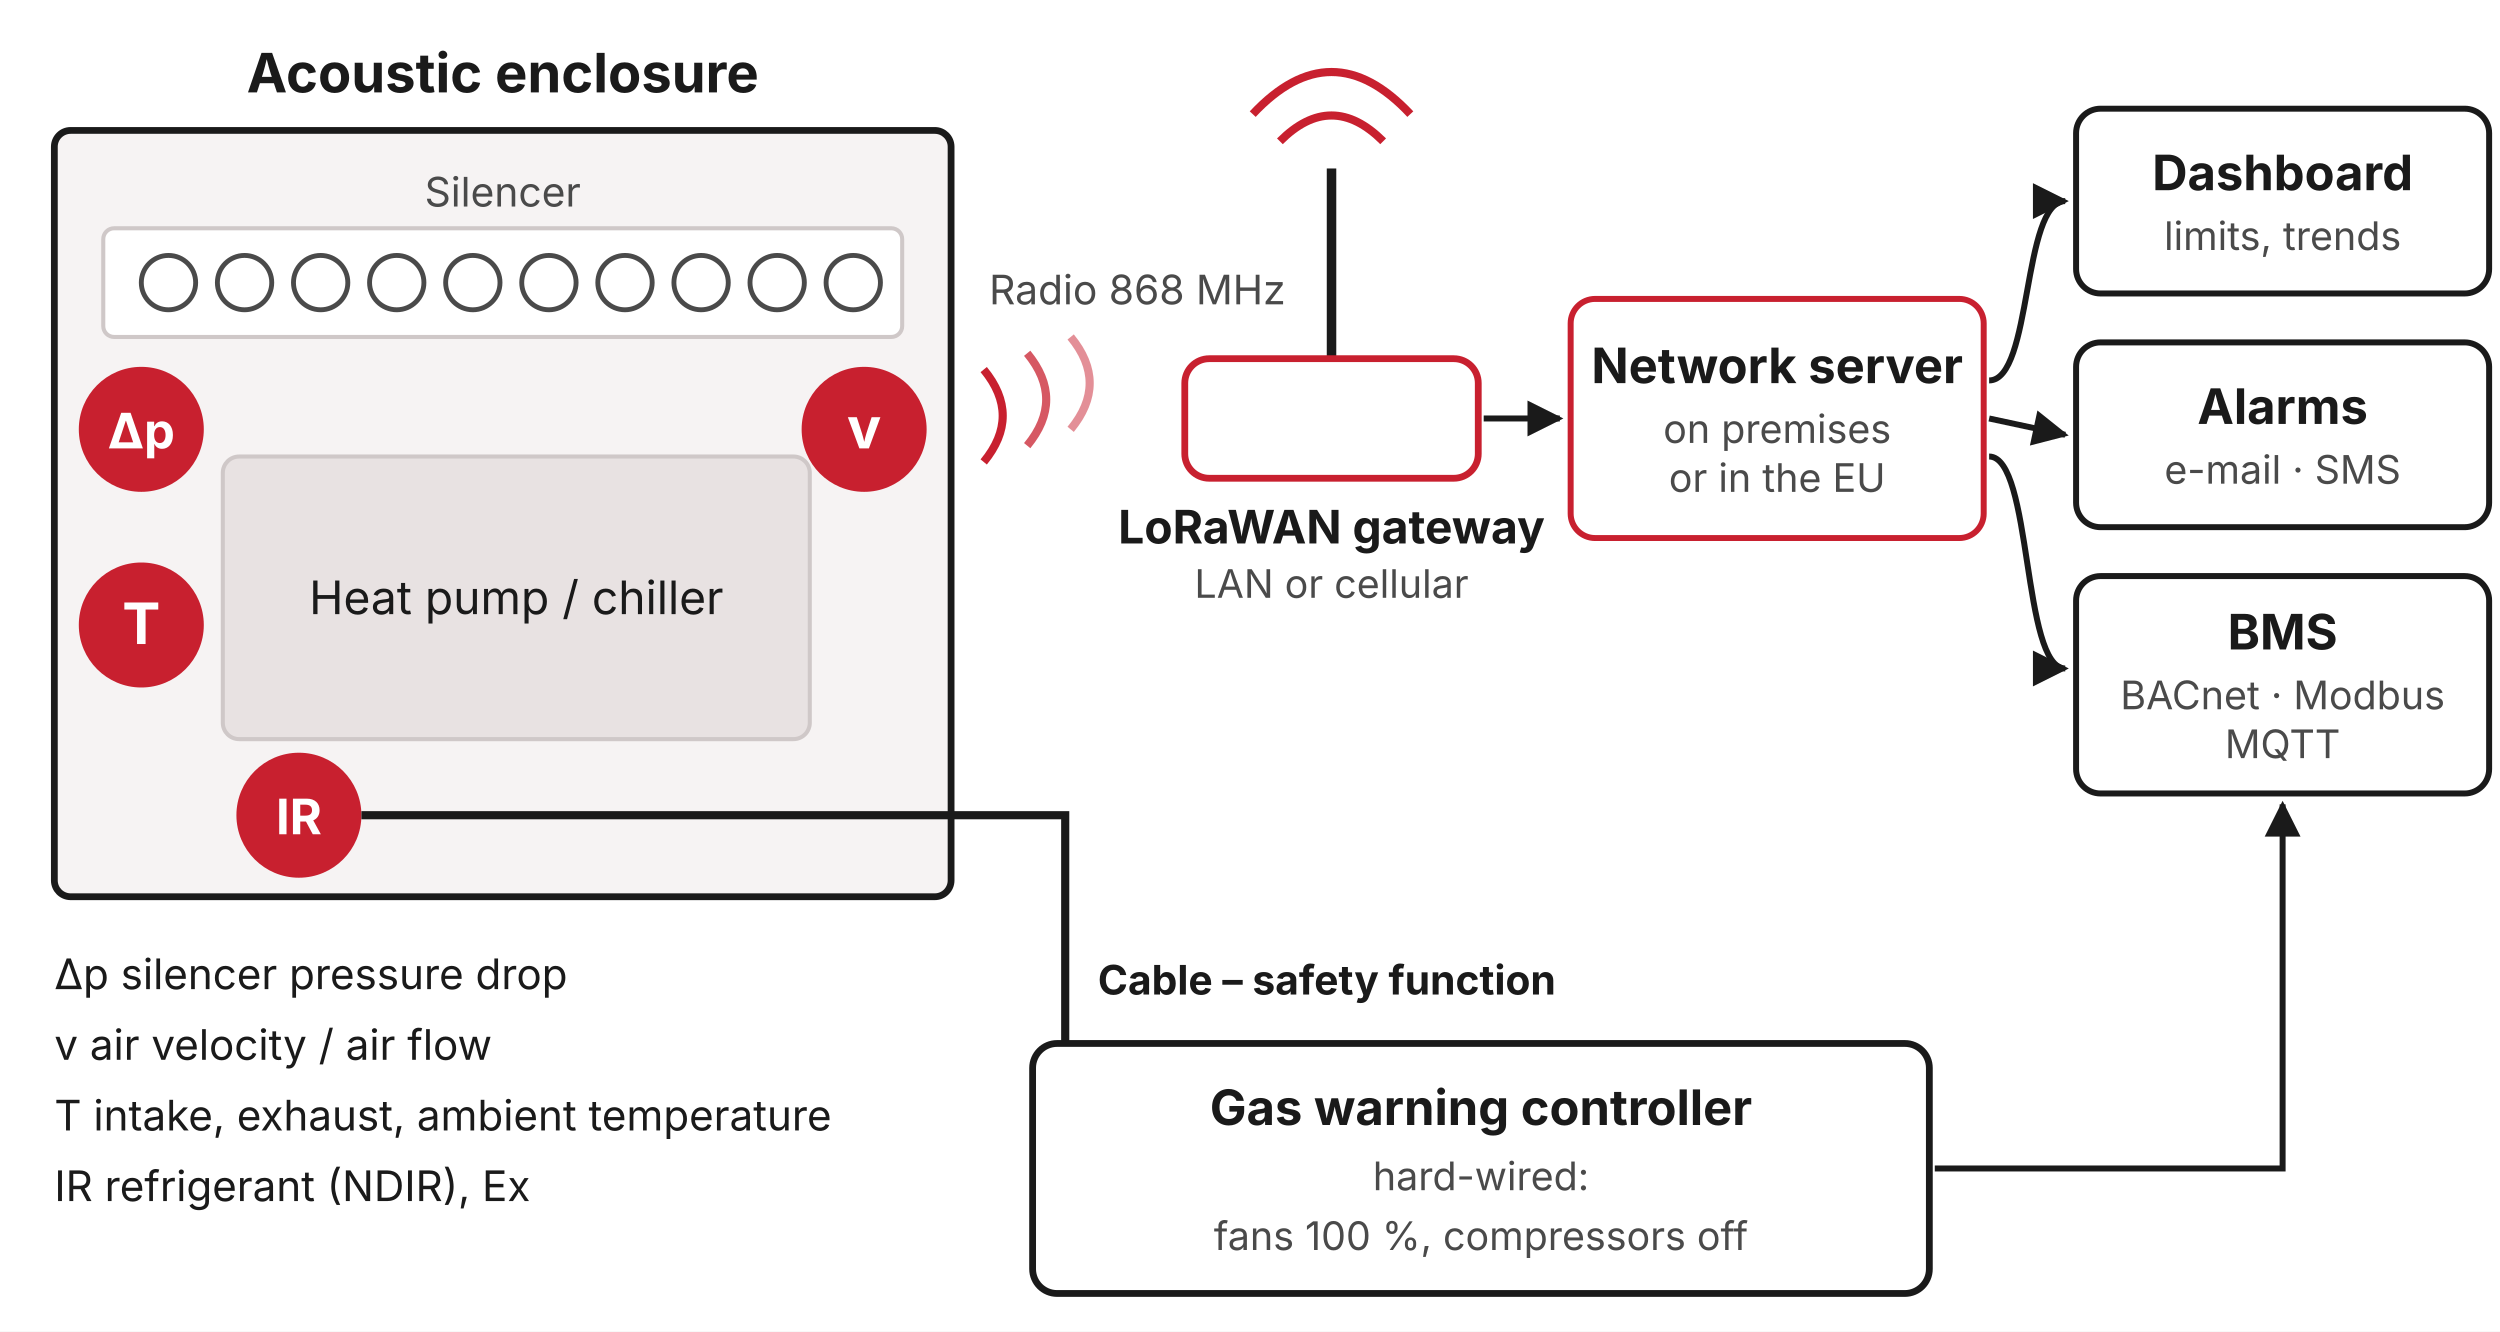
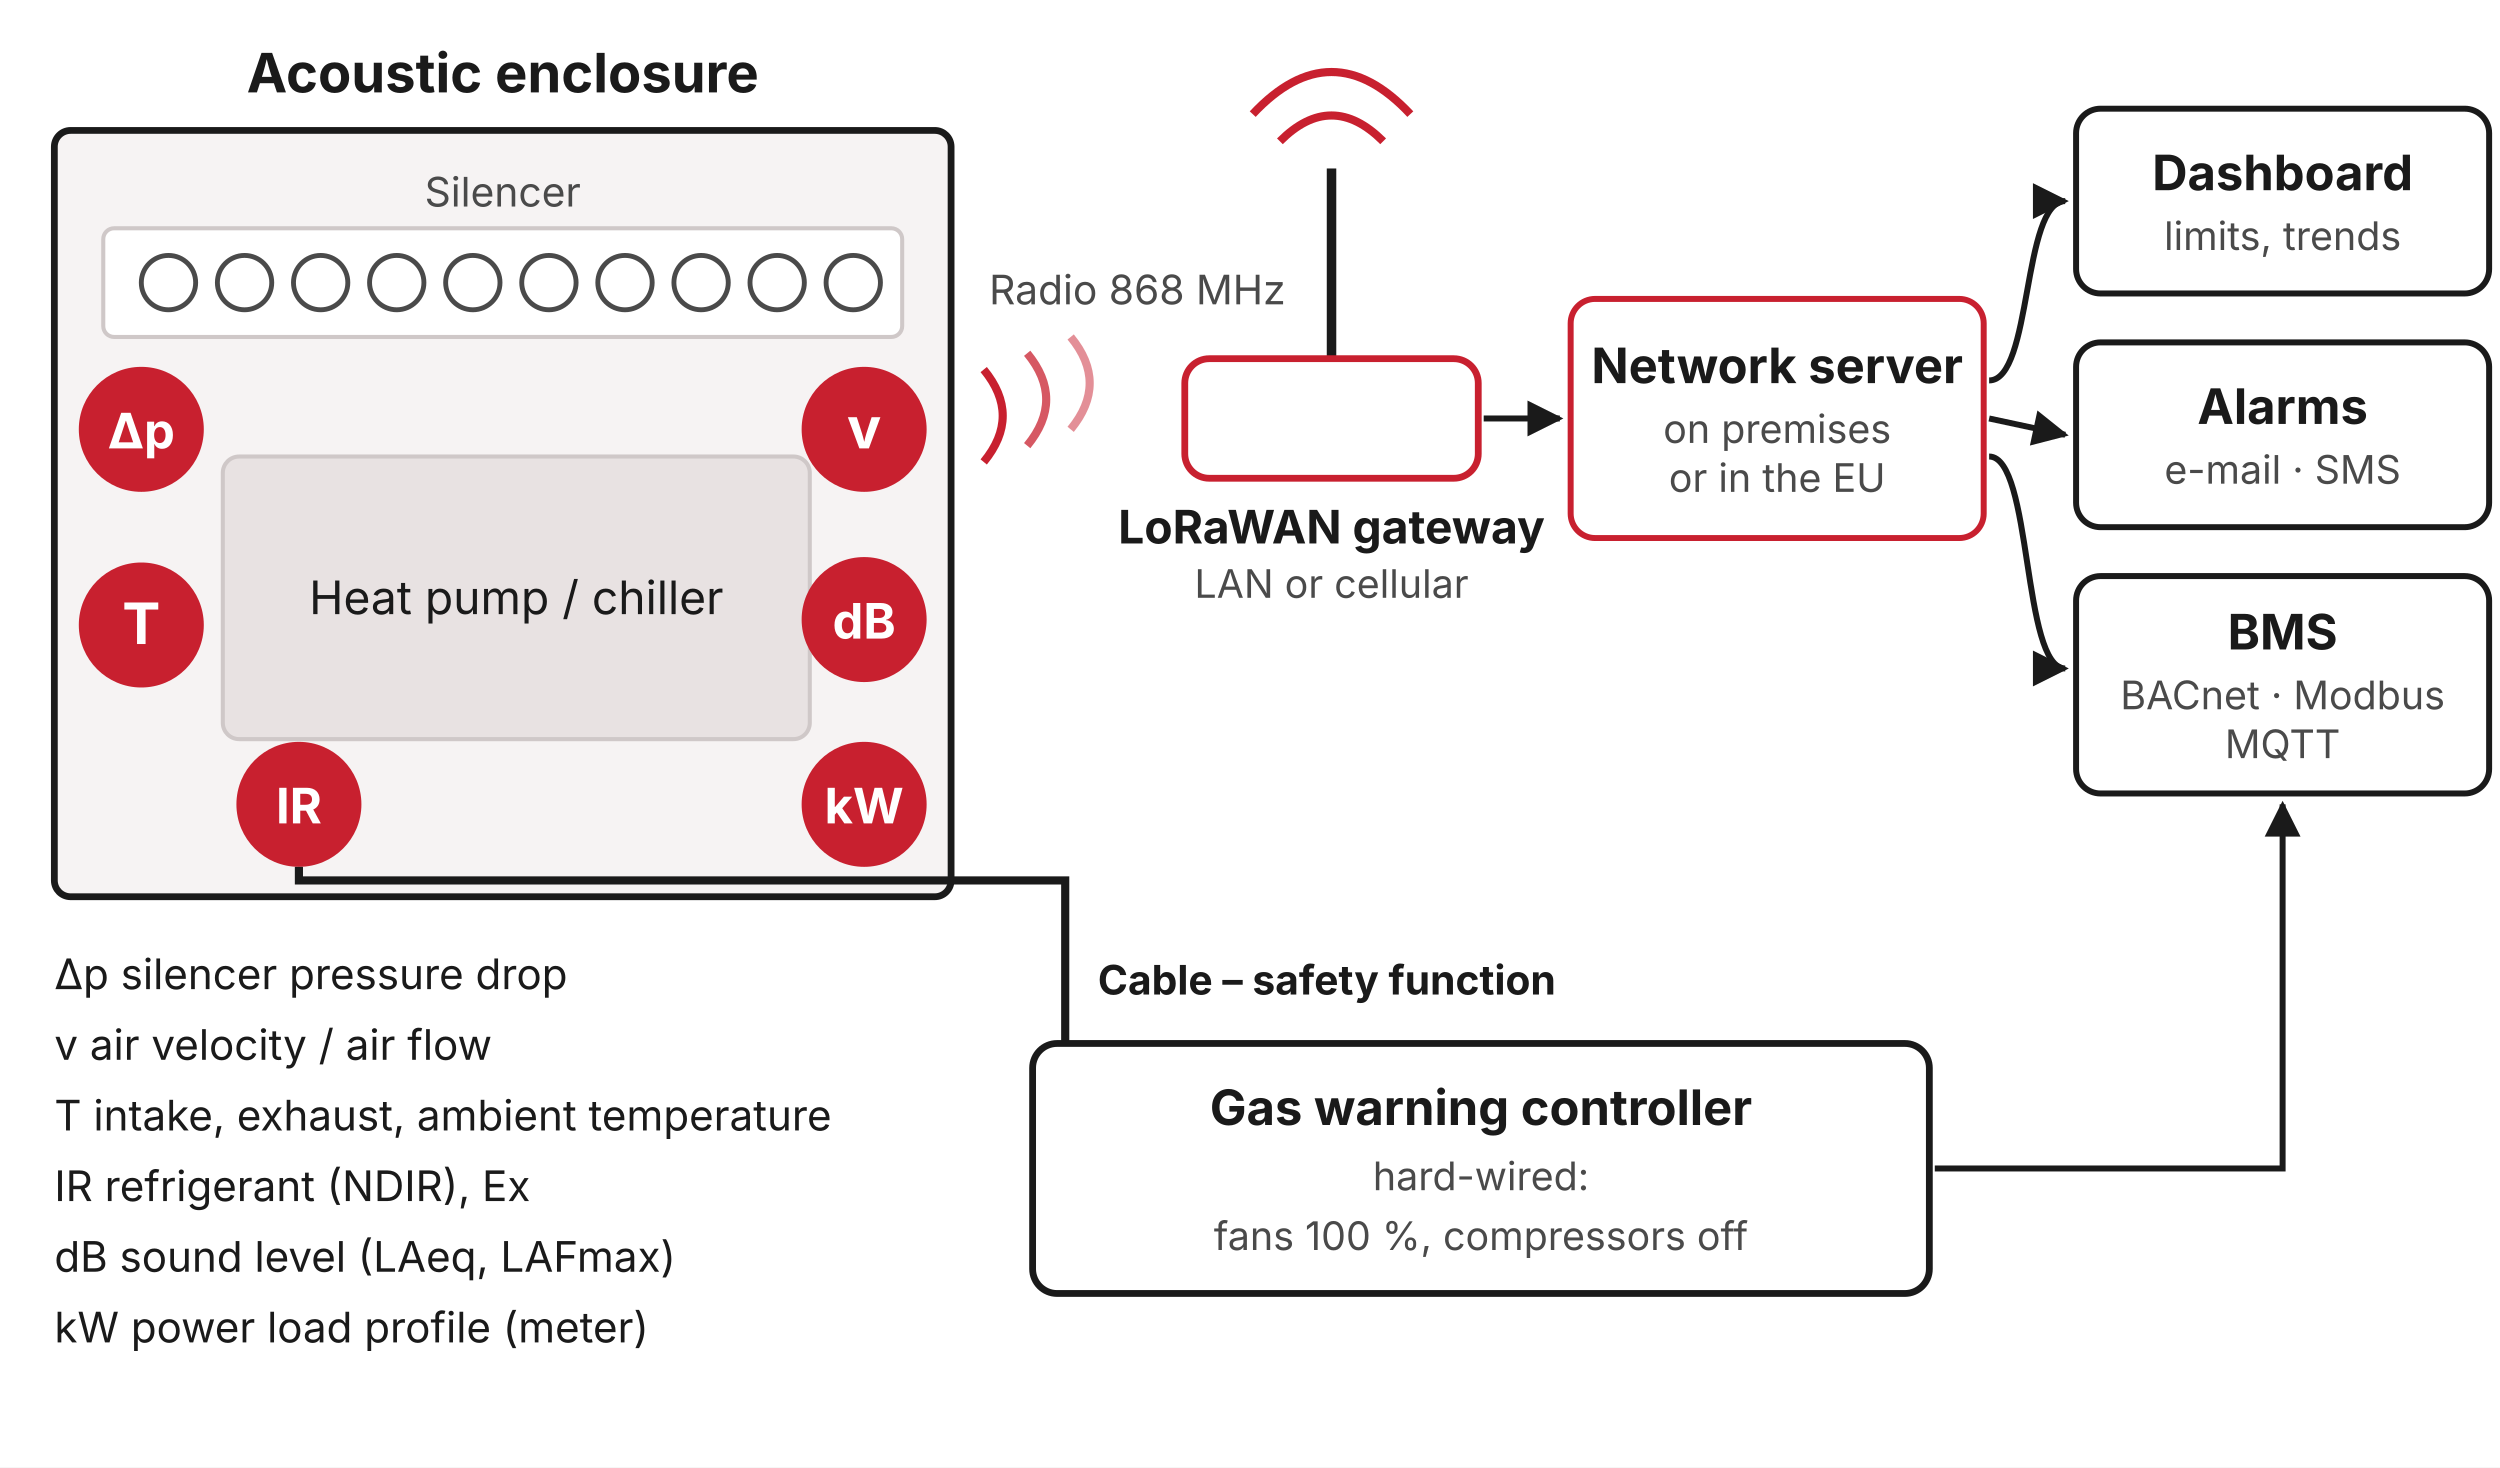
- <svg xmlns="http://www.w3.org/2000/svg" viewBox="0 0 920 490" font-family="Inter, Segoe UI, Arial, sans-serif">
-   <rect width="920" height="490" fill="#fff" />
+ <svg xmlns="http://www.w3.org/2000/svg" viewBox="0 0 920 540" font-family="Inter, Segoe UI, Arial, sans-serif">
+   <rect width="920" height="540" fill="#fff" />
  <defs>
    <marker id="a" viewBox="0 0 10 10" refX="9" refY="5" markerWidth="6" markerHeight="6" orient="auto">
      <path d="M0 0 10 5 0 10z" fill="#1a1a1a" />
    </marker>
  </defs>
  <text x="185" y="34" text-anchor="middle" font-size="20" font-weight="700" fill="#1a1a1a">Acoustic enclosure</text>
  <rect x="20" y="48" width="330" height="282" rx="6" fill="#f6f3f3" stroke="#1a1a1a" stroke-width="2.5" />
  <rect x="38" y="84" width="294" height="40" rx="4" fill="#fff" stroke="#cfc8c8" stroke-width="1.5" />
  <circle cx="62" cy="104" r="10" fill="none" stroke="#4a4a4a" stroke-width="1.8" />
  <circle cx="90" cy="104" r="10" fill="none" stroke="#4a4a4a" stroke-width="1.8" />
  <circle cx="118" cy="104" r="10" fill="none" stroke="#4a4a4a" stroke-width="1.8" />
  <circle cx="146" cy="104" r="10" fill="none" stroke="#4a4a4a" stroke-width="1.8" />
  <circle cx="174" cy="104" r="10" fill="none" stroke="#4a4a4a" stroke-width="1.8" />
  <circle cx="202" cy="104" r="10" fill="none" stroke="#4a4a4a" stroke-width="1.8" />
  <circle cx="230" cy="104" r="10" fill="none" stroke="#4a4a4a" stroke-width="1.8" />
  <circle cx="258" cy="104" r="10" fill="none" stroke="#4a4a4a" stroke-width="1.8" />
  <circle cx="286" cy="104" r="10" fill="none" stroke="#4a4a4a" stroke-width="1.8" />
  <circle cx="314" cy="104" r="10" fill="none" stroke="#4a4a4a" stroke-width="1.8" />
  <text x="185" y="76" text-anchor="middle" font-size="15" fill="#4a4a4a">Silencer</text>
  <rect x="82" y="168" width="216" height="104" rx="6" fill="#e8e2e2" stroke="#cfc8c8" stroke-width="1.5" />
  <text x="190" y="226" text-anchor="middle" font-size="17" fill="#1a1a1a">Heat pump / chiller</text>
  <circle cx="52" cy="158" r="23" fill="#c8202f" />
  <text x="52" y="165" text-anchor="middle" font-size="18" font-weight="700" fill="#fff">Δp</text>
  <circle cx="318" cy="158" r="23" fill="#c8202f" />
  <text x="318" y="165" text-anchor="middle" font-size="21" font-weight="700" fill="#fff">v</text>
  <circle cx="52" cy="230" r="23" fill="#c8202f" />
  <text x="52" y="237" text-anchor="middle" font-size="21" font-weight="700" fill="#fff">T</text>
-   <circle cx="110" cy="300" r="23" fill="#c8202f" />
-   <text x="110" y="307" text-anchor="middle" font-size="18" font-weight="700" fill="#fff">IR</text>
+   <circle cx="110" cy="296" r="23" fill="#c8202f" />
+   <text x="110" y="303" text-anchor="middle" font-size="18" font-weight="700" fill="#fff">IR</text>
+   <circle cx="318" cy="228" r="23" fill="#c8202f" />
+   <text x="318" y="235" text-anchor="middle" font-size="18" font-weight="700" fill="#fff">dB</text>
+   <circle cx="318" cy="296" r="23" fill="#c8202f" />
+   <text x="318" y="303" text-anchor="middle" font-size="18" font-weight="700" fill="#fff">kW</text>
  <path d="M 362 170 q 14 -17 0 -34" fill="none" stroke="#c8202f" stroke-width="3" opacity="1.0" />
  <path d="M 378 164 q 14 -17 0 -34" fill="none" stroke="#c8202f" stroke-width="3" opacity="0.75" />
  <path d="M 394 158 q 14 -17 0 -34" fill="none" stroke="#c8202f" stroke-width="3" opacity="0.5" />
  <text x="364" y="112" font-size="15" fill="#4a4a4a">Radio 868 MHz</text>
  <line x1="490" y1="62" x2="490" y2="132" stroke="#1a1a1a" stroke-width="3.5" />
  <path d="M471 52 q19 -19 38 0 M461 42 q29 -31 58 0" fill="none" stroke="#c8202f" stroke-width="3" />
  <rect x="436" y="132" width="108" height="44" rx="9" fill="#fff" stroke="#c8202f" stroke-width="2.5" />
  <text x="490" y="200" text-anchor="middle" font-size="17" font-weight="700" fill="#1a1a1a">LoRaWAN gateway</text>
  <text x="490" y="220" text-anchor="middle" font-size="14.5" fill="#4a4a4a">LAN or cellular</text>
  <line x1="546" y1="154" x2="574" y2="154" stroke="#1a1a1a" stroke-width="2.2" marker-end="url(#a)" />
  <rect x="578" y="110" width="152" height="88" rx="9" fill="#fff" stroke="#c8202f" stroke-width="2.2" />
  <text x="654.0" y="141.0" text-anchor="middle" font-size="18" font-weight="700" fill="#1a1a1a">Network server</text>
  <text x="654.0" y="163.0" text-anchor="middle" font-size="14.5" fill="#4a4a4a">on premises</text>
  <text x="654.0" y="181.0" text-anchor="middle" font-size="14.5" fill="#4a4a4a">or in the EU</text>
  <path d="M732 140 C 748 140 744 74 760 74" fill="none" stroke="#1a1a1a" stroke-width="2.2" marker-end="url(#a)" />
  <line x1="732" y1="154" x2="760" y2="160" stroke="#1a1a1a" stroke-width="2.2" marker-end="url(#a)" />
  <path d="M732 168 C 748 168 744 246 760 246" fill="none" stroke="#1a1a1a" stroke-width="2.2" marker-end="url(#a)" />
  <rect x="764" y="40" width="152" height="68" rx="9" fill="#fff" stroke="#1a1a1a" stroke-width="2.2" />
  <text x="840.0" y="70.0" text-anchor="middle" font-size="18" font-weight="700" fill="#1a1a1a">Dashboard</text>
  <text x="840.0" y="92.0" text-anchor="middle" font-size="14.5" fill="#4a4a4a">limits, trends</text>
  <rect x="764" y="126" width="152" height="68" rx="9" fill="#fff" stroke="#1a1a1a" stroke-width="2.2" />
  <text x="840.0" y="156.0" text-anchor="middle" font-size="18" font-weight="700" fill="#1a1a1a">Alarms</text>
  <text x="840.0" y="178.0" text-anchor="middle" font-size="14.5" fill="#4a4a4a">e-mail · SMS</text>
  <rect x="764" y="212" width="152" height="80" rx="9" fill="#fff" stroke="#1a1a1a" stroke-width="2.2" />
  <text x="840.0" y="239.0" text-anchor="middle" font-size="18" font-weight="700" fill="#1a1a1a">BMS</text>
  <text x="840.0" y="261.0" text-anchor="middle" font-size="14.5" fill="#4a4a4a">BACnet · Modbus</text>
  <text x="840.0" y="279.0" text-anchor="middle" font-size="14.5" fill="#4a4a4a">MQTT</text>
-   <path d="M133 300 H 392 V 384" fill="none" stroke="#1a1a1a" stroke-width="3" />
+   <path d="M110 319 V 324 H 392 V 384" fill="none" stroke="#1a1a1a" stroke-width="3" />
  <text x="404" y="366" font-size="15" font-weight="700" fill="#1a1a1a">Cable – safety function</text>
  <rect x="380" y="384" width="330" height="92" rx="9" fill="#fff" stroke="#1a1a1a" stroke-width="2.5" />
  <text x="545" y="414" text-anchor="middle" font-size="18" font-weight="700" fill="#1a1a1a">Gas warning controller</text>
  <text x="545" y="438" text-anchor="middle" font-size="14.5" fill="#4a4a4a">hard-wired:</text>
  <text x="545" y="460" text-anchor="middle" font-size="14.5" fill="#4a4a4a">fans 100 %, compressors off</text>
  <path d="M712 430 H 840 V 296" fill="none" stroke="#1a1a1a" stroke-width="2.2" marker-end="url(#a)" />
  <g font-size="15.5" fill="#1a1a1a">
    <text x="20" y="364">Δp  silencer pressure drop</text>
    <text x="20" y="390">v  air velocity / air flow</text>
    <text x="20" y="416">T  intake, exhaust, ambient temperature</text>
    <text x="20" y="442">IR  refrigerant (NDIR), Ex</text>
+     <text x="20" y="468">dB  sound level (LAeq, LAFmax)</text>
+     <text x="20" y="494">kW  power load profile (meter)</text>
  </g>
</svg>
